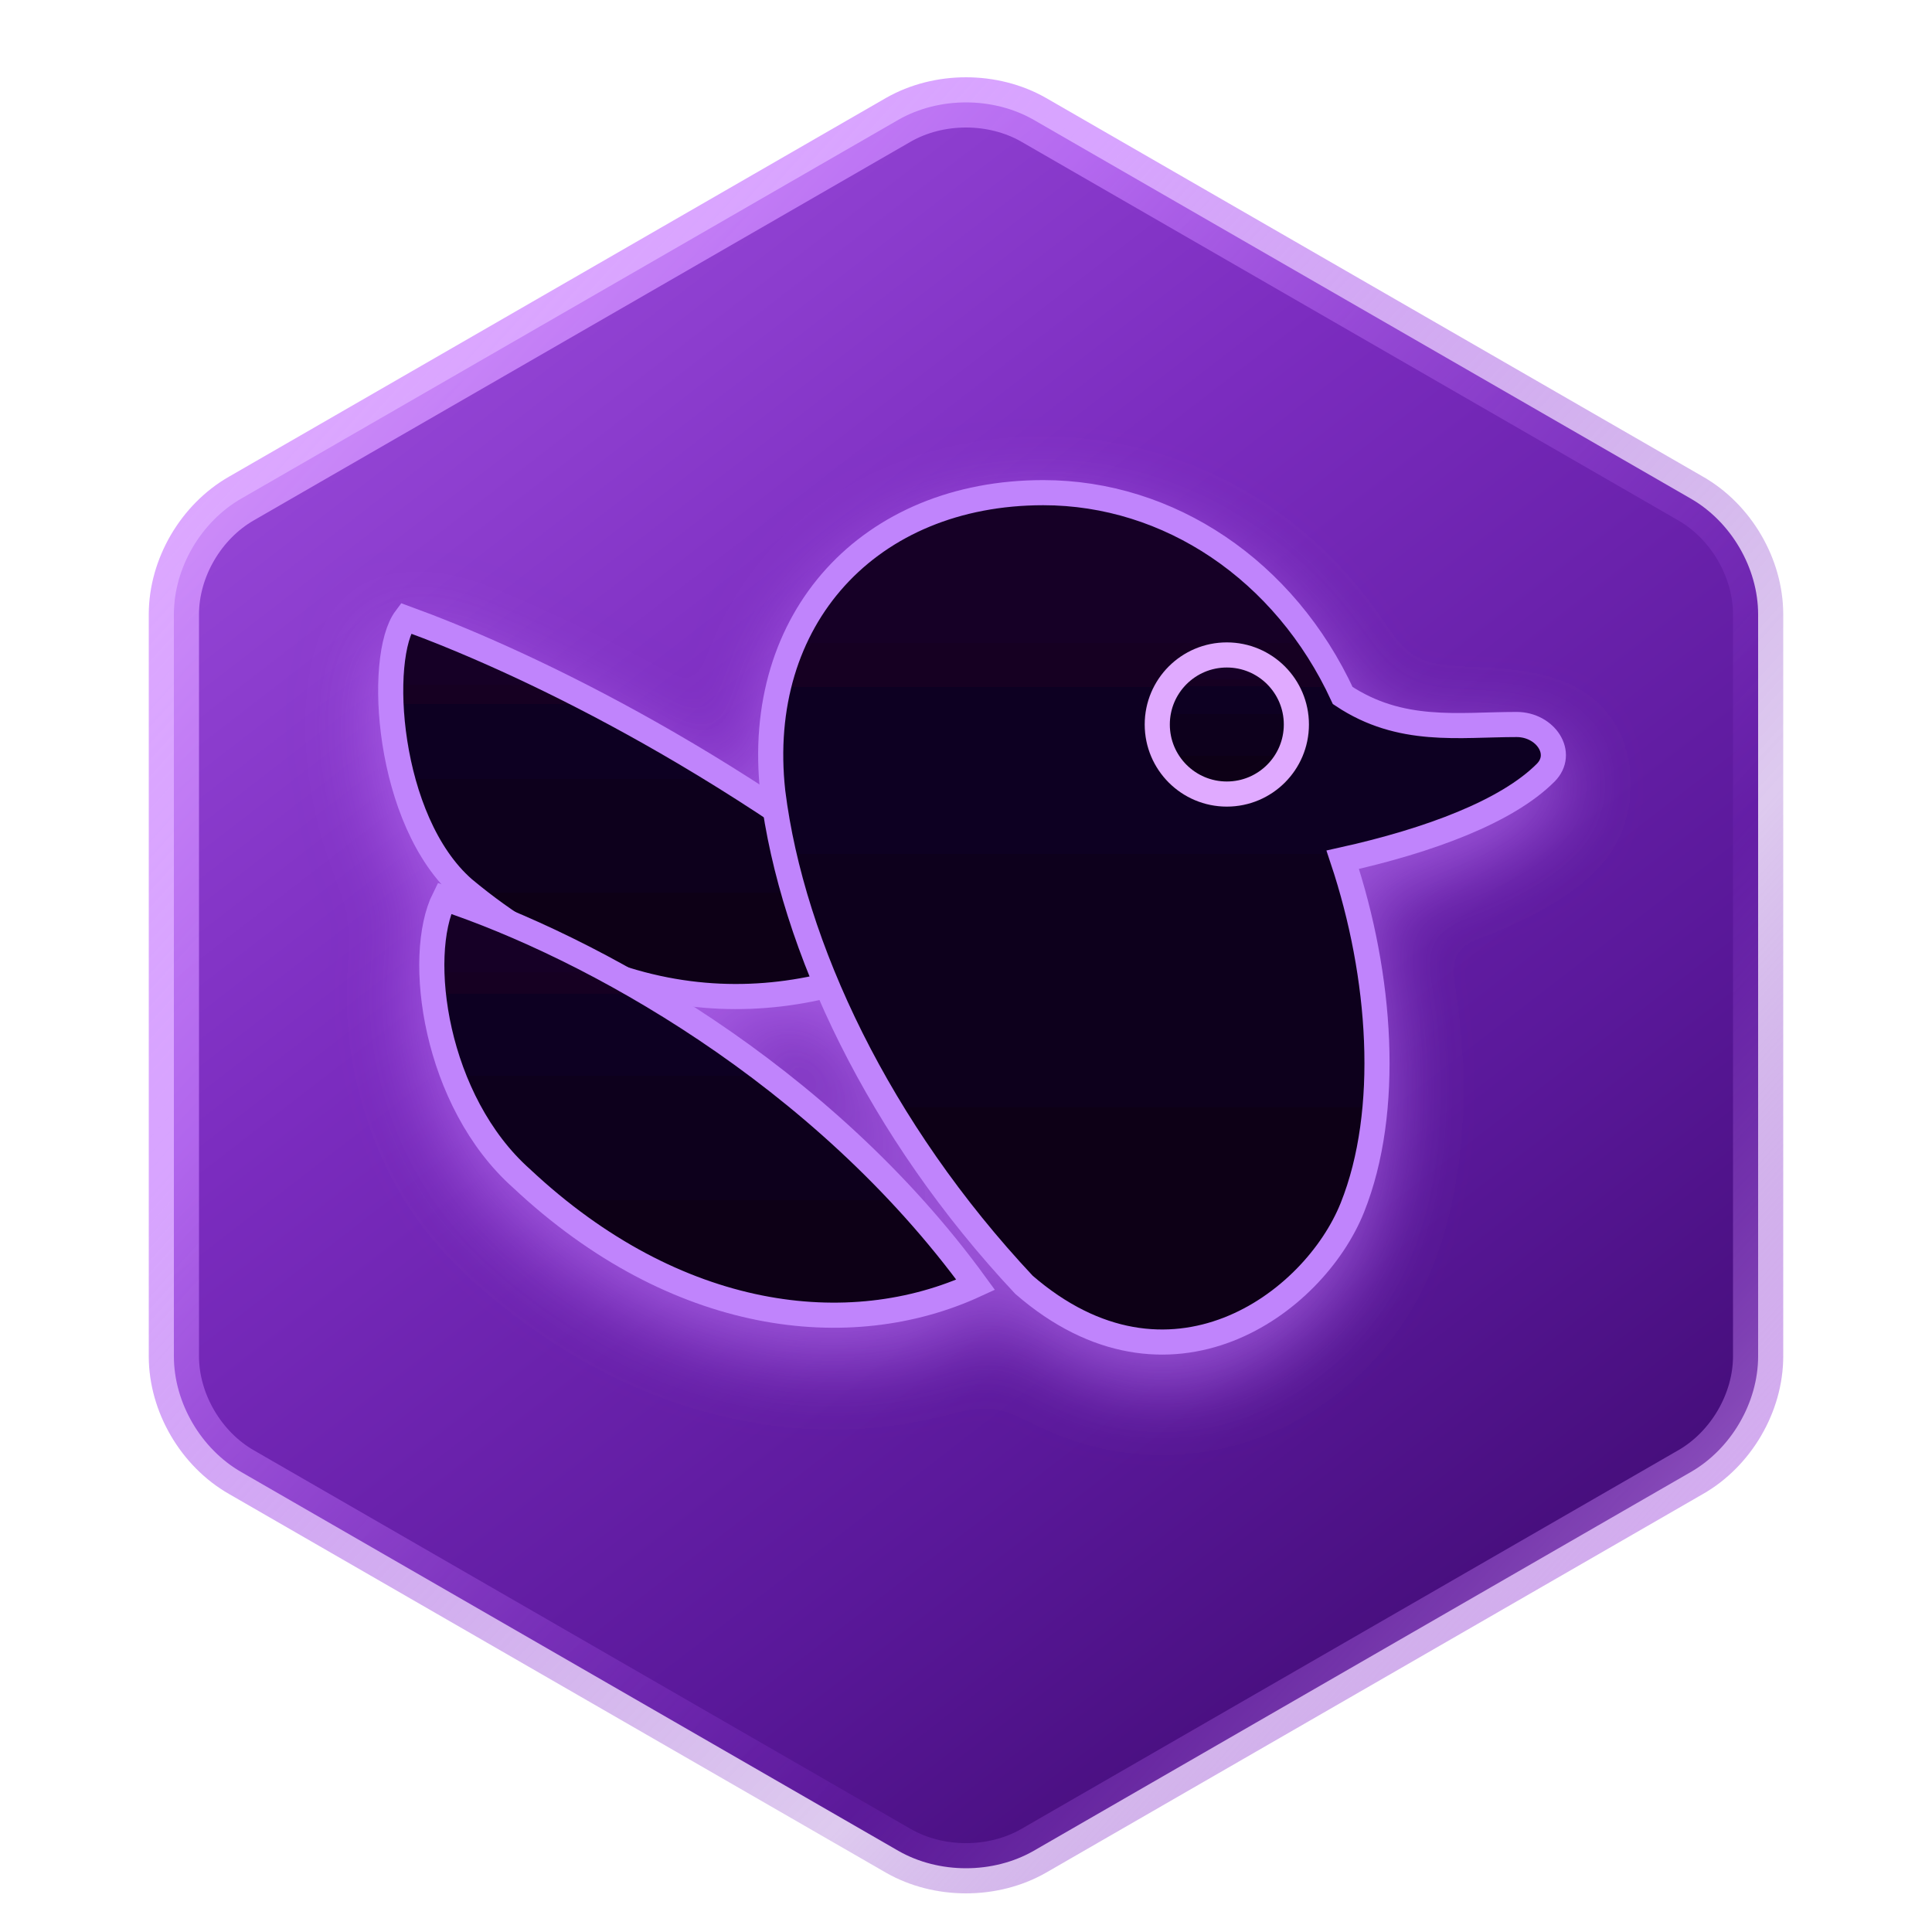
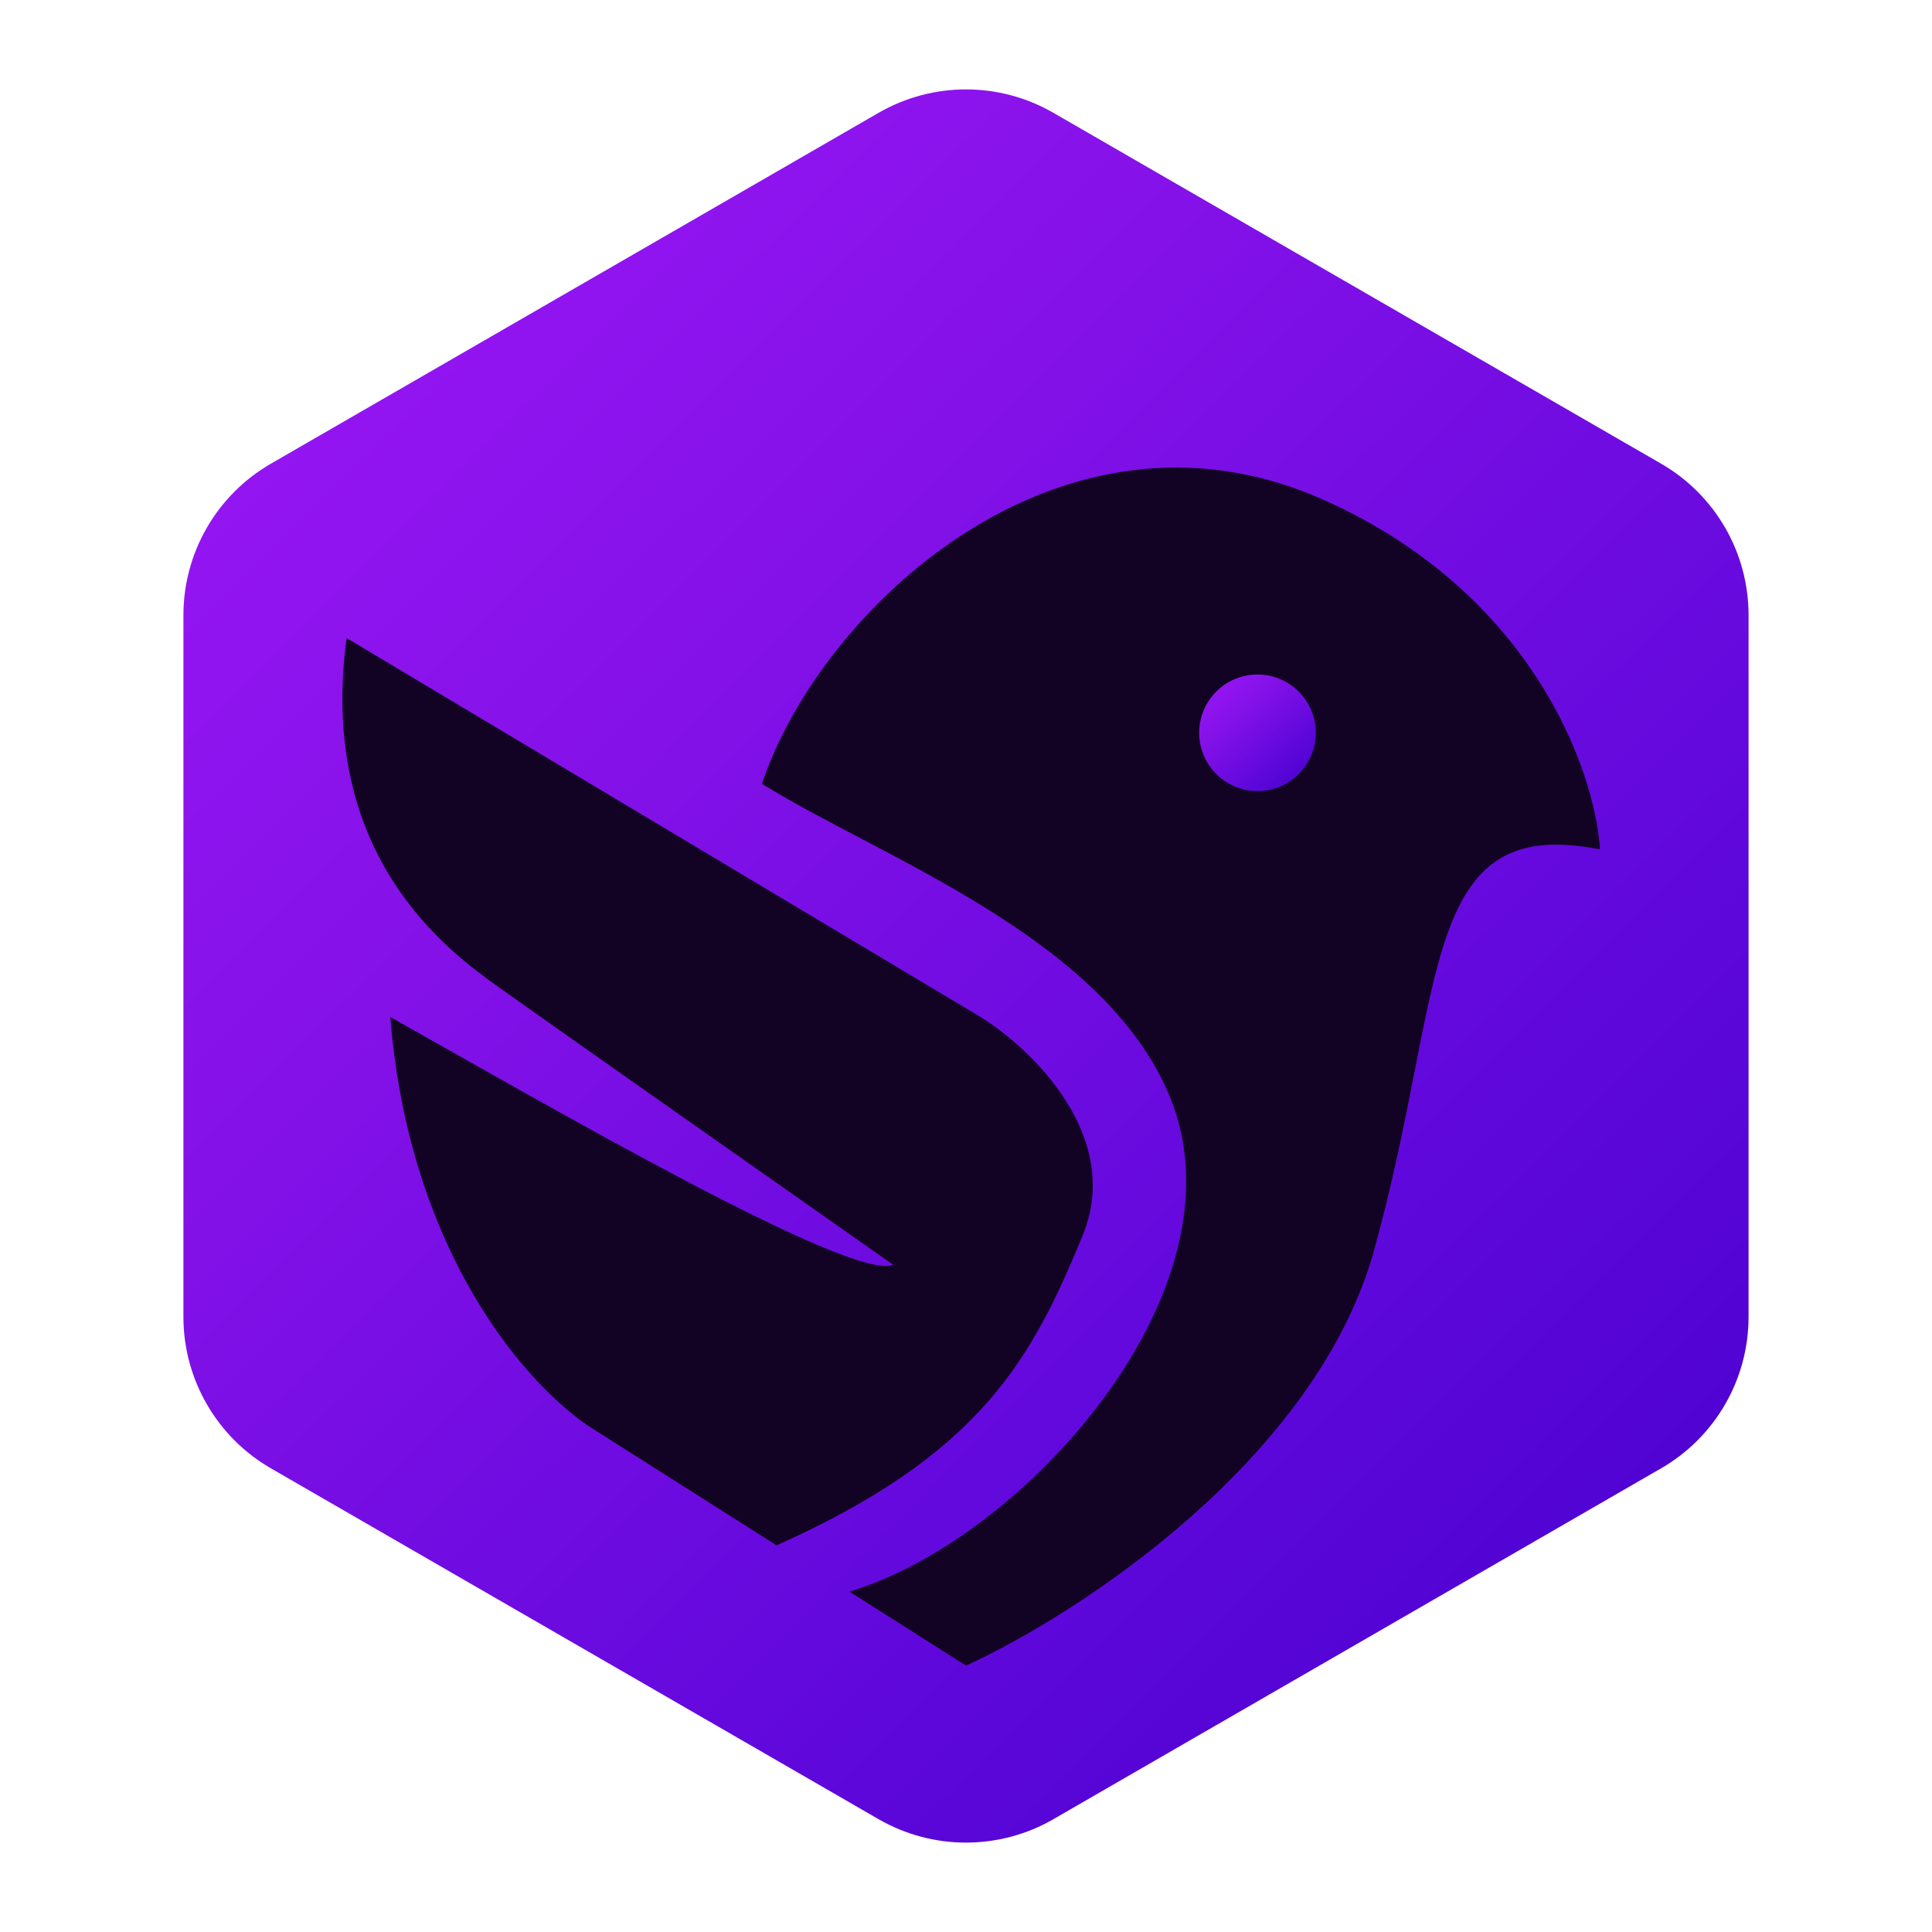
- <svg xmlns="http://www.w3.org/2000/svg" viewBox="0 0 100 100" fill="none">
+ <svg xmlns="http://www.w3.org/2000/svg" viewBox="0 0 512 512" width="512" height="512" fill="none">
  <defs>
-     <linearGradient id="pgonHexGrad" x1="15%" y1="0%" x2="85%" y2="100%">
-       <stop offset="0%" stop-color="#9D4EDD" />
-       <stop offset="35%" stop-color="#7B2CBF" />
-       <stop offset="70%" stop-color="#5A189A" />
-       <stop offset="100%" stop-color="#3C096C" />
+     <linearGradient id="pgonHexGrad" x1="5%" y1="0%" x2="95%" y2="100%">
+       <stop offset="0%" stop-color="#9C17F7" />
+       <stop offset="30%" stop-color="#8612E9" />
+       <stop offset="70%" stop-color="#6008DC" />
+       <stop offset="100%" stop-color="#4600CD" />
    </linearGradient>
-     <linearGradient id="pgonBevelGrad" x1="0%" y1="0%" x2="100%" y2="100%">
-       <stop offset="0%" stop-color="#E0AAFF" stop-opacity="0.95" />
-       <stop offset="30%" stop-color="#C77DFF" stop-opacity="0.7" />
-       <stop offset="70%" stop-color="#7B2CBF" stop-opacity="0.25" />
-       <stop offset="100%" stop-color="#E0AAFF" stop-opacity="0.85" />
-     </linearGradient>
-     <linearGradient id="pgonInnerCavity" x1="50%" y1="0%" x2="50%" y2="100%">
-       <stop offset="0%" stop-color="#140228" />
-       <stop offset="100%" stop-color="#090114" />
-     </linearGradient>
-     <filter id="pgonNeonGlow" x="-20%" y="-20%" width="140%" height="140%">
-       <feDropShadow dx="0" dy="1.5" stdDeviation="2" flood-color="#C77DFF" flood-opacity="0.6" />
-     </filter>
  </defs>
-   <path d="M 46.5 6.2 C 48.6 5.0 51.4 5.0 53.5 6.2 L 87.5 25.8 C 89.6 27.0 91.0 29.4 91.0 31.8 L 91.0 70.2 C 91.0 72.6 89.6 75.0 87.5 76.2 L 53.5 95.8 C 51.4 97.0 48.6 97.0 46.5 95.8 L 12.5 76.2 C 10.4 75.0 9.0 72.6 9.0 70.2 L 9.0 31.8 C 9.0 29.4 10.4 27.0 12.5 25.8 Z" fill="url(#pgonHexGrad)" />
-   <path d="M 46.5 6.2 C 48.6 5.0 51.4 5.0 53.5 6.2 L 87.5 25.8 C 89.6 27.0 91.0 29.4 91.0 31.8 L 91.0 70.2 C 91.0 72.6 89.6 75.0 87.5 76.2 L 53.5 95.8 C 51.4 97.0 48.6 97.0 46.5 95.8 L 12.5 76.2 C 10.4 75.0 9.0 72.6 9.0 70.2 L 9.0 31.8 C 9.0 29.4 10.4 27.0 12.5 25.8 Z" stroke="url(#pgonBevelGrad)" stroke-width="2.6" fill="none" />
-   <g filter="url(#pgonNeonGlow)">
-     <path d="M 21 32 C 26.5 34 37.5 39 49 48.5 C 42 52.5 33 53.5 24 46 C 20 42.5 19.5 34 21 32 Z" fill="url(#pgonInnerCavity)" stroke="#C084FC" stroke-width="1.3" />
-     <path d="M 23 46.5 C 30.5 49 42.5 55.5 50.5 66.5 C 44 69.5 35 68.5 27 61 C 22.5 57 21.5 49.5 23 46.5 Z" fill="url(#pgonInnerCavity)" stroke="#C084FC" stroke-width="1.3" />
-     <path d="M 54 25.5 C 45 25.5 39 32 40 41 C 41 49 45.5 58.5 53 66.5 C 60.5 73 68 67.5 70 62.5 C 72 57.5 71.5 50.5 69.5 44.5 C 74 43.5 78 42 80 40 C 81 39 80 37.5 78.5 37.5 C 75.5 37.5 72.5 38 69.5 36 C 66.5 29.5 60.5 25.5 54 25.5 Z" fill="url(#pgonInnerCavity)" stroke="#C084FC" stroke-width="1.3" />
-     <circle cx="63.5" cy="37.5" r="3.6" fill="url(#pgonInnerCavity)" stroke="#E0AAFF" stroke-width="1.3" />
+   <g transform="translate(48.608, 23.695) scale(10.300)">
+     <path d="M22.385 0.603L38.02 9.63C39.413 10.434 40.27 11.919 40.27 13.527V31.581C40.27 33.188 39.413 34.674 38.02 35.478L22.385 44.505C20.993 45.309 19.277 45.309 17.885 44.505L2.25 35.478C0.858 34.674 0 33.188 0 31.581V13.527C0 11.919 0.858 10.434 2.25 9.63L17.885 0.603C19.277 -0.201 20.993 -0.201 22.385 0.603Z" fill="url(#pgonHexGrad)" />
+     <path d="M5.323 23.866C5.773 29.566 8.51 33.054 10.385 34.366L15.26 37.46C20.51 35.116 21.823 32.679 23.135 29.491C24.185 26.941 21.823 24.679 20.51 23.866L4.198 14.116C3.448 19.741 6.823 22.179 8.135 23.116C9.185 23.866 15.323 28.179 18.26 30.241C17.21 30.691 9.323 26.116 5.323 23.866Z" fill="#120224" />
+     <path d="M30.635 29.866C29.135 35.266 23.01 39.241 20.135 40.554L17.135 38.65C21.635 37.309 27.406 30.868 25.385 25.929C23.698 21.804 17.885 19.741 14.885 17.866C16.385 13.366 22.573 7.554 29.323 10.554C34.723 12.954 36.323 17.554 36.448 19.554C31.76 18.616 32.51 23.116 30.635 29.866Z" fill="#120224" />
+     <path d="M29.135 16.554C29.135 17.382 28.463 18.054 27.635 18.054C26.807 18.054 26.135 17.382 26.135 16.554C26.135 15.725 26.807 15.054 27.635 15.054C28.463 15.054 29.135 15.725 29.135 16.554Z" fill="url(#pgonHexGrad)" />
  </g>
</svg>
